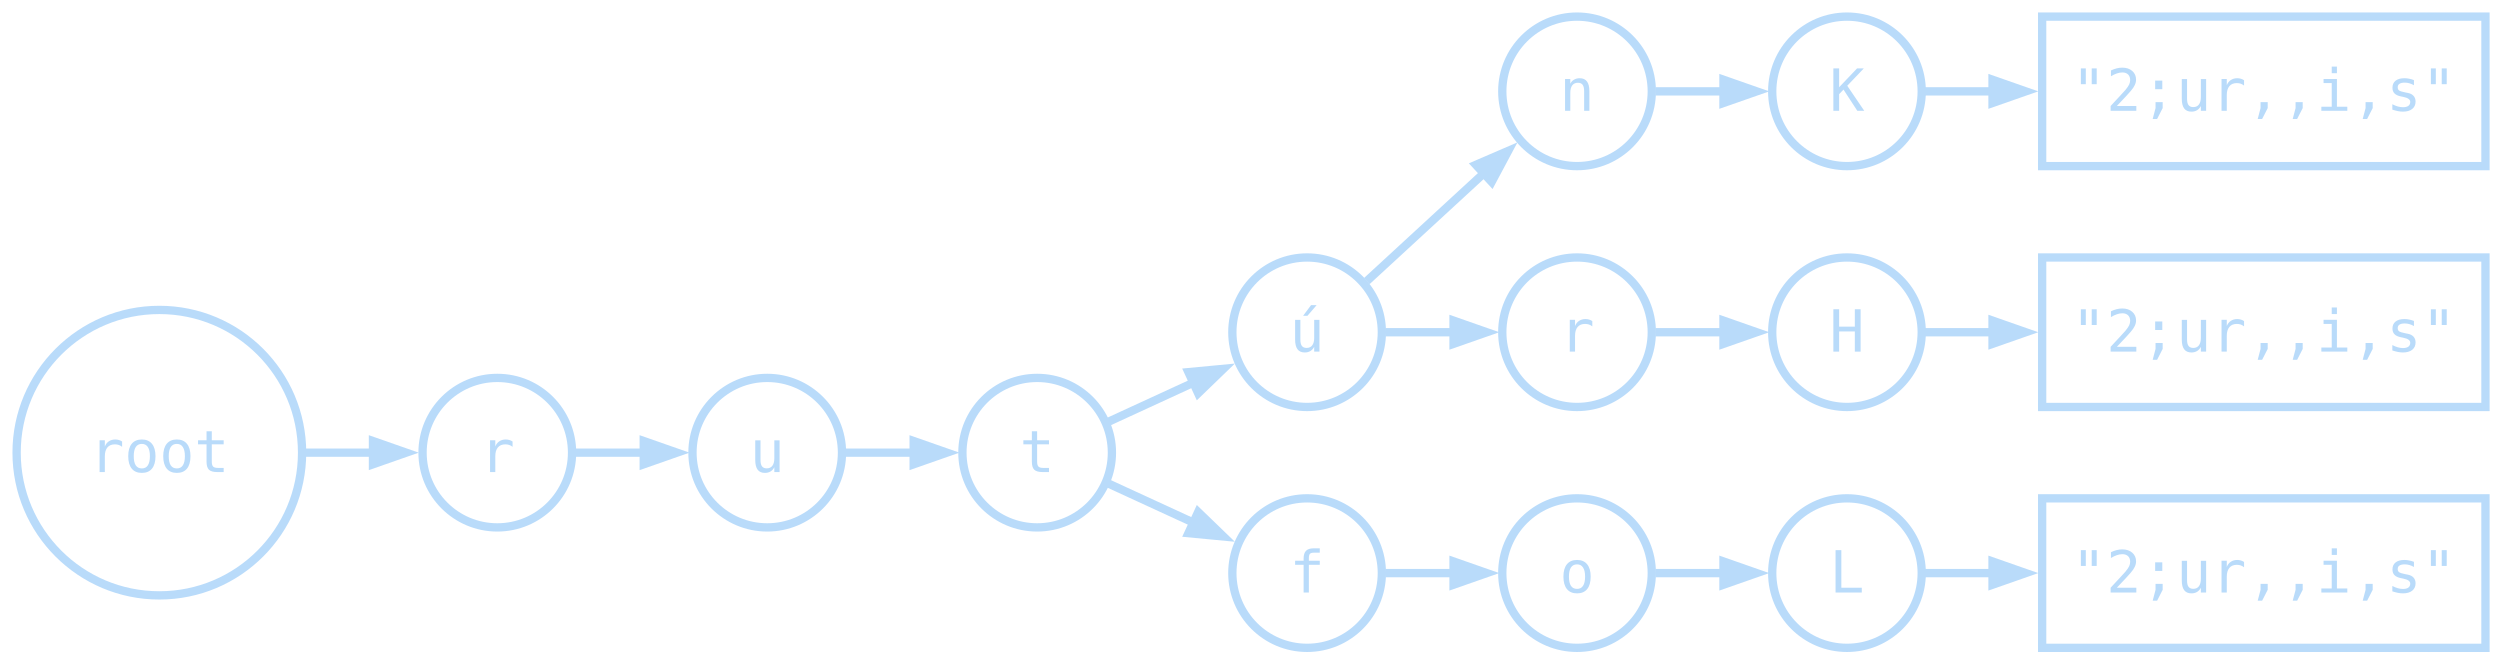
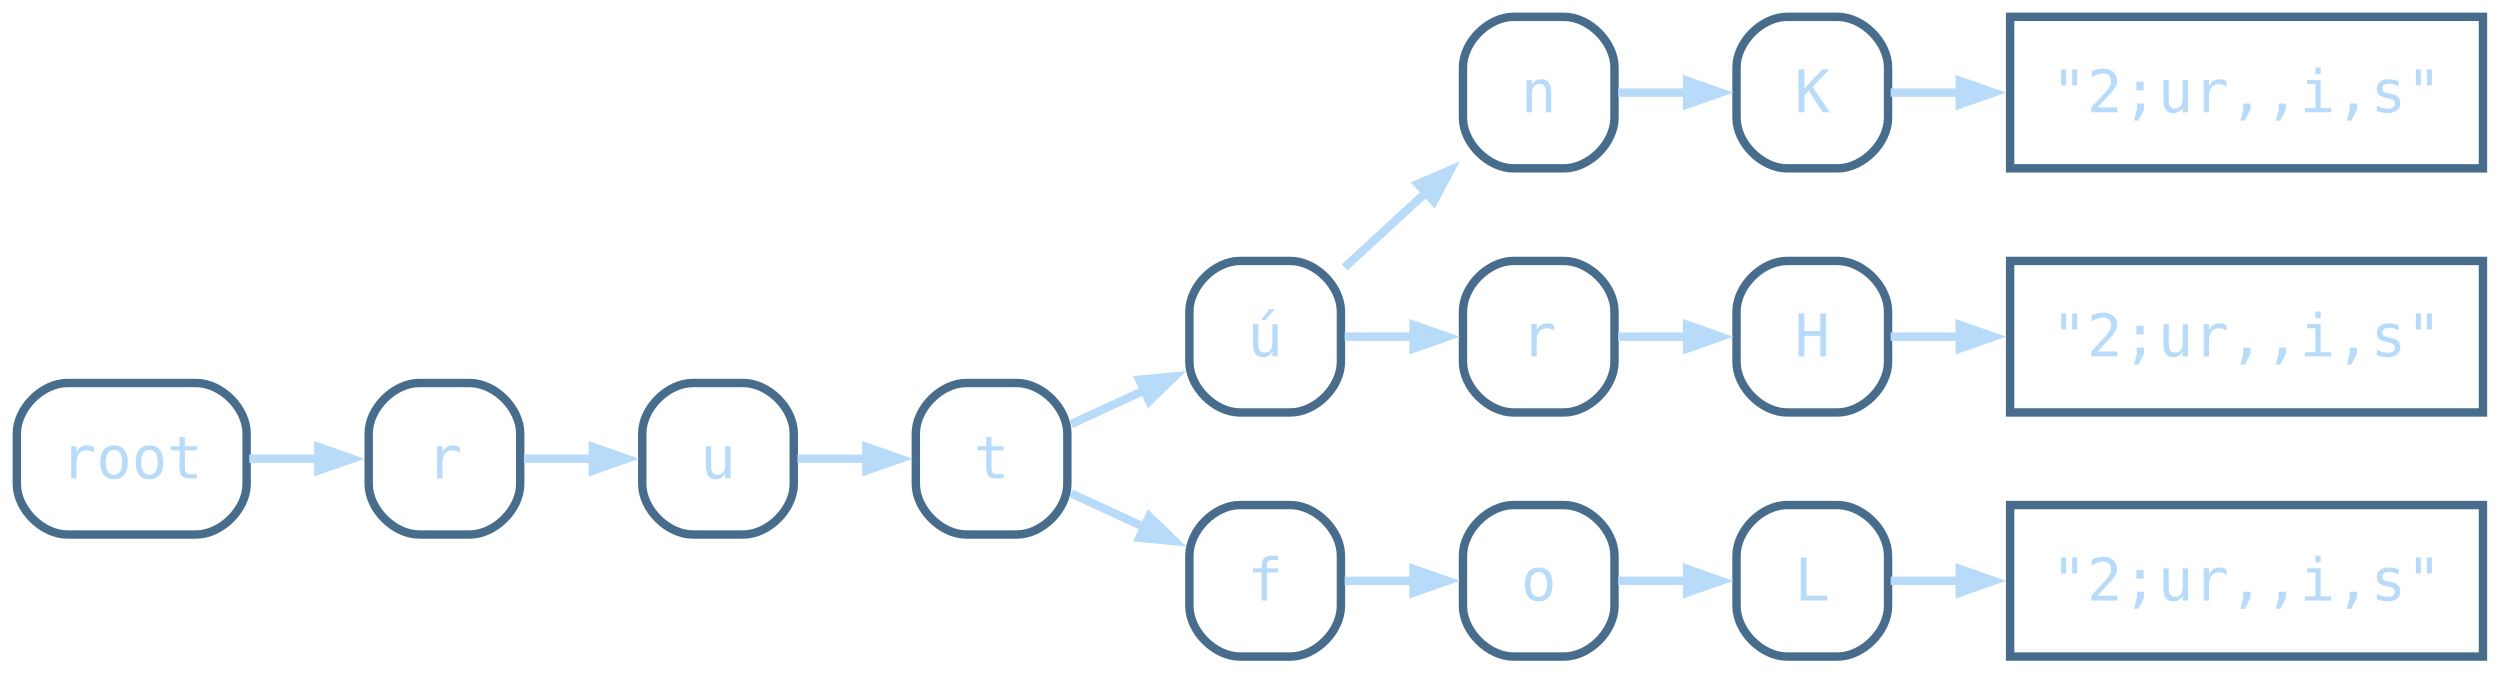
- <svg xmlns="http://www.w3.org/2000/svg" width="602pt" height="160pt" viewBox="0.00 0.00 602.00 160.00">
+ <svg xmlns="http://www.w3.org/2000/svg" width="594pt" height="160pt" viewBox="0.00 0.00 594.00 160.00">
  <g id="graph0" class="graph" transform="scale(1 1) rotate(0) translate(4 156)">
    <g id="node1" class="node">
-       <ellipse fill="none" stroke="#b9dbfa" stroke-width="2" cx="34.37" cy="-47" rx="34.37" ry="34.37" />
-       <text xml:space="preserve" text-anchor="middle" x="34.37" y="-42.33" font-family="monospace" font-size="14.00" fill="#b9dbfa">root</text>
+       <path fill="none" stroke="#486d8c" stroke-width="2" d="M42.6,-65C42.6,-65 12,-65 12,-65 6,-65 0,-59 0,-53 0,-53 0,-41 0,-41 0,-35 6,-29 12,-29 12,-29 42.6,-29 42.6,-29 48.6,-29 54.6,-35 54.6,-41 54.6,-41 54.6,-53 54.6,-53 54.6,-59 48.6,-65 42.6,-65" />
+       <text xml:space="preserve" text-anchor="middle" x="27.3" y="-42.33" font-family="monospace" font-size="14.00" fill="#b9dbfa">root</text>
    </g>
    <g id="node2" class="node">
-       <ellipse fill="none" stroke="#b9dbfa" stroke-width="2" cx="115.75" cy="-47" rx="18" ry="18" />
-       <text xml:space="preserve" text-anchor="middle" x="115.75" y="-42.33" font-family="monospace" font-size="14.00" fill="#b9dbfa">r</text>
+       <path fill="none" stroke="#486d8c" stroke-width="2" d="M107.6,-65C107.6,-65 95.6,-65 95.6,-65 89.6,-65 83.6,-59 83.6,-53 83.6,-53 83.6,-41 83.6,-41 83.6,-35 89.6,-29 95.6,-29 95.6,-29 107.6,-29 107.6,-29 113.6,-29 119.6,-35 119.6,-41 119.6,-41 119.6,-53 119.6,-53 119.6,-59 113.6,-65 107.6,-65" />
+       <text xml:space="preserve" text-anchor="middle" x="101.6" y="-42.33" font-family="monospace" font-size="14.00" fill="#b9dbfa">r</text>
    </g>
    <g id="edge1" class="edge">
-       <path fill="none" stroke="#b9dbfa" stroke-width="2" d="M69.49,-47C74.94,-47 80.52,-47 85.82,-47" />
-       <polygon fill="#b9dbfa" stroke="#b9dbfa" stroke-width="2" points="85.81,-49.8 93.81,-47 85.81,-44.2 85.81,-49.8" />
+       <path fill="none" stroke="#b9dbfa" stroke-width="2" d="M55.22,-47C60.66,-47 66.39,-47 71.88,-47" />
+       <polygon fill="#b9dbfa" stroke="#b9dbfa" stroke-width="2" points="71.63,-49.8 79.63,-47 71.63,-44.2 71.63,-49.8" />
    </g>
    <g id="node3" class="node">
-       <ellipse fill="none" stroke="#b9dbfa" stroke-width="2" cx="180.75" cy="-47" rx="18" ry="18" />
-       <text xml:space="preserve" text-anchor="middle" x="180.75" y="-42.33" font-family="monospace" font-size="14.00" fill="#b9dbfa">u</text>
+       <path fill="none" stroke="#486d8c" stroke-width="2" d="M172.6,-65C172.6,-65 160.6,-65 160.6,-65 154.6,-65 148.6,-59 148.6,-53 148.6,-53 148.6,-41 148.6,-41 148.6,-35 154.6,-29 160.6,-29 160.6,-29 172.6,-29 172.6,-29 178.6,-29 184.6,-35 184.6,-41 184.6,-41 184.6,-53 184.6,-53 184.6,-59 178.6,-65 172.6,-65" />
+       <text xml:space="preserve" text-anchor="middle" x="166.6" y="-42.33" font-family="monospace" font-size="14.00" fill="#b9dbfa">u</text>
    </g>
    <g id="edge2" class="edge">
-       <path fill="none" stroke="#b9dbfa" stroke-width="2" d="M134.63,-47C139.86,-47 145.71,-47 151.42,-47" />
-       <polygon fill="#b9dbfa" stroke="#b9dbfa" stroke-width="2" points="151.01,-49.8 159.01,-47 151.01,-44.2 151.01,-49.8" />
+       <path fill="none" stroke="#b9dbfa" stroke-width="2" d="M120.48,-47C125.72,-47 131.57,-47 137.28,-47" />
+       <polygon fill="#b9dbfa" stroke="#b9dbfa" stroke-width="2" points="136.86,-49.8 144.86,-47 136.86,-44.2 136.86,-49.8" />
    </g>
    <g id="node4" class="node">
-       <ellipse fill="none" stroke="#b9dbfa" stroke-width="2" cx="245.75" cy="-47" rx="18" ry="18" />
-       <text xml:space="preserve" text-anchor="middle" x="245.75" y="-42.33" font-family="monospace" font-size="14.00" fill="#b9dbfa">t</text>
+       <path fill="none" stroke="#486d8c" stroke-width="2" d="M237.6,-65C237.6,-65 225.6,-65 225.6,-65 219.6,-65 213.6,-59 213.6,-53 213.6,-53 213.6,-41 213.6,-41 213.6,-35 219.6,-29 225.6,-29 225.6,-29 237.6,-29 237.6,-29 243.6,-29 249.6,-35 249.6,-41 249.6,-41 249.6,-53 249.6,-53 249.6,-59 243.6,-65 237.6,-65" />
+       <text xml:space="preserve" text-anchor="middle" x="231.6" y="-42.33" font-family="monospace" font-size="14.00" fill="#b9dbfa">t</text>
    </g>
    <g id="edge3" class="edge">
-       <path fill="none" stroke="#b9dbfa" stroke-width="2" d="M199.63,-47C204.86,-47 210.71,-47 216.42,-47" />
-       <polygon fill="#b9dbfa" stroke="#b9dbfa" stroke-width="2" points="216.01,-49.8 224.01,-47 216.01,-44.2 216.01,-49.8" />
+       <path fill="none" stroke="#b9dbfa" stroke-width="2" d="M185.48,-47C190.72,-47 196.57,-47 202.28,-47" />
+       <polygon fill="#b9dbfa" stroke="#b9dbfa" stroke-width="2" points="201.86,-49.8 209.86,-47 201.86,-44.2 201.86,-49.8" />
    </g>
    <g id="node5" class="node">
-       <ellipse fill="none" stroke="#b9dbfa" stroke-width="2" cx="310.75" cy="-76" rx="18" ry="18" />
-       <text xml:space="preserve" text-anchor="middle" x="310.75" y="-71.33" font-family="monospace" font-size="14.00" fill="#b9dbfa">ú</text>
+       <path fill="none" stroke="#486d8c" stroke-width="2" d="M302.6,-94C302.6,-94 290.6,-94 290.6,-94 284.6,-94 278.6,-88 278.6,-82 278.6,-82 278.6,-70 278.6,-70 278.6,-64 284.6,-58 290.6,-58 290.6,-58 302.6,-58 302.6,-58 308.6,-58 314.6,-64 314.6,-70 314.6,-70 314.6,-82 314.6,-82 314.6,-88 308.6,-94 302.6,-94" />
+       <text xml:space="preserve" text-anchor="middle" x="296.6" y="-71.33" font-family="monospace" font-size="14.00" fill="#b9dbfa">ú</text>
    </g>
    <g id="edge4" class="edge">
-       <path fill="none" stroke="#b9dbfa" stroke-width="2" d="M262.97,-54.47C269.24,-57.35 276.58,-60.73 283.55,-63.94" />
-       <polygon fill="#b9dbfa" stroke="#b9dbfa" stroke-width="2" points="282.17,-66.39 290.61,-67.19 284.51,-61.3 282.17,-66.39" />
+       <path fill="none" stroke="#b9dbfa" stroke-width="2" d="M250.48,-55.23C255.98,-57.76 262.17,-60.61 268.16,-63.37" />
+       <polygon fill="#b9dbfa" stroke="#b9dbfa" stroke-width="2" points="266.7,-65.78 275.14,-66.58 269.04,-60.69 266.7,-65.78" />
    </g>
    <g id="node12" class="node">
-       <ellipse fill="none" stroke="#b9dbfa" stroke-width="2" cx="310.75" cy="-18" rx="18" ry="18" />
-       <text xml:space="preserve" text-anchor="middle" x="310.75" y="-13.32" font-family="monospace" font-size="14.00" fill="#b9dbfa">f</text>
+       <path fill="none" stroke="#486d8c" stroke-width="2" d="M302.6,-36C302.6,-36 290.6,-36 290.6,-36 284.6,-36 278.6,-30 278.6,-24 278.6,-24 278.6,-12 278.6,-12 278.6,-6 284.6,0 290.6,0 290.6,0 302.6,0 302.6,0 308.6,0 314.6,-6 314.6,-12 314.6,-12 314.6,-24 314.6,-24 314.6,-30 308.6,-36 302.6,-36" />
+       <text xml:space="preserve" text-anchor="middle" x="296.6" y="-13.32" font-family="monospace" font-size="14.00" fill="#b9dbfa">f</text>
    </g>
    <g id="edge11" class="edge">
-       <path fill="none" stroke="#b9dbfa" stroke-width="2" d="M262.97,-39.53C269.24,-36.65 276.58,-33.27 283.55,-30.06" />
-       <polygon fill="#b9dbfa" stroke="#b9dbfa" stroke-width="2" points="284.51,-32.7 290.61,-26.81 282.17,-27.61 284.51,-32.7" />
+       <path fill="none" stroke="#b9dbfa" stroke-width="2" d="M250.48,-38.77C255.98,-36.24 262.17,-33.39 268.16,-30.63" />
+       <polygon fill="#b9dbfa" stroke="#b9dbfa" stroke-width="2" points="269.04,-33.31 275.14,-27.42 266.7,-28.22 269.04,-33.31" />
    </g>
    <g id="node6" class="node">
-       <ellipse fill="none" stroke="#b9dbfa" stroke-width="2" cx="375.75" cy="-134" rx="18" ry="18" />
-       <text xml:space="preserve" text-anchor="middle" x="375.75" y="-129.32" font-family="monospace" font-size="14.00" fill="#b9dbfa">n</text>
+       <path fill="none" stroke="#486d8c" stroke-width="2" d="M367.6,-152C367.6,-152 355.6,-152 355.6,-152 349.6,-152 343.6,-146 343.6,-140 343.6,-140 343.6,-128 343.6,-128 343.6,-122 349.6,-116 355.6,-116 355.6,-116 367.6,-116 367.6,-116 373.6,-116 379.6,-122 379.6,-128 379.6,-128 379.6,-140 379.6,-140 379.6,-146 373.6,-152 367.6,-152" />
+       <text xml:space="preserve" text-anchor="middle" x="361.6" y="-129.32" font-family="monospace" font-size="14.00" fill="#b9dbfa">n</text>
    </g>
    <g id="edge5" class="edge">
-       <path fill="none" stroke="#b9dbfa" stroke-width="2" d="M325.11,-88.3C333.29,-95.84 343.96,-105.65 353.3,-114.26" />
-       <polygon fill="#b9dbfa" stroke="#b9dbfa" stroke-width="2" points="351.39,-116.31 359.18,-119.67 355.19,-112.19 351.39,-116.31" />
+       <path fill="none" stroke="#b9dbfa" stroke-width="2" d="M315.48,-92.47C321.52,-98.02 328.38,-104.34 334.9,-110.34" />
+       <polygon fill="#b9dbfa" stroke="#b9dbfa" stroke-width="2" points="332.88,-112.29 340.66,-115.64 336.67,-108.17 332.88,-112.29" />
    </g>
    <g id="node9" class="node">
-       <ellipse fill="none" stroke="#b9dbfa" stroke-width="2" cx="375.75" cy="-76" rx="18" ry="18" />
-       <text xml:space="preserve" text-anchor="middle" x="375.75" y="-71.33" font-family="monospace" font-size="14.00" fill="#b9dbfa">r</text>
+       <path fill="none" stroke="#486d8c" stroke-width="2" d="M367.6,-94C367.6,-94 355.6,-94 355.6,-94 349.6,-94 343.6,-88 343.6,-82 343.6,-82 343.6,-70 343.6,-70 343.6,-64 349.6,-58 355.6,-58 355.6,-58 367.6,-58 367.6,-58 373.6,-58 379.6,-64 379.6,-70 379.6,-70 379.6,-82 379.6,-82 379.6,-88 373.6,-94 367.6,-94" />
+       <text xml:space="preserve" text-anchor="middle" x="361.6" y="-71.33" font-family="monospace" font-size="14.00" fill="#b9dbfa">r</text>
    </g>
    <g id="edge8" class="edge">
-       <path fill="none" stroke="#b9dbfa" stroke-width="2" d="M329.63,-76C334.86,-76 340.71,-76 346.42,-76" />
-       <polygon fill="#b9dbfa" stroke="#b9dbfa" stroke-width="2" points="346.01,-78.8 354.01,-76 346.01,-73.2 346.01,-78.8" />
+       <path fill="none" stroke="#b9dbfa" stroke-width="2" d="M315.48,-76C320.72,-76 326.57,-76 332.28,-76" />
+       <polygon fill="#b9dbfa" stroke="#b9dbfa" stroke-width="2" points="331.86,-78.8 339.86,-76 331.86,-73.2 331.86,-78.8" />
    </g>
    <g id="node7" class="node">
-       <ellipse fill="none" stroke="#b9dbfa" stroke-width="2" cx="440.75" cy="-134" rx="18" ry="18" />
-       <text xml:space="preserve" text-anchor="middle" x="440.75" y="-129.32" font-family="monospace" font-size="14.00" fill="#b9dbfa">K</text>
+       <path fill="none" stroke="#486d8c" stroke-width="2" d="M432.6,-152C432.6,-152 420.6,-152 420.6,-152 414.6,-152 408.6,-146 408.6,-140 408.6,-140 408.6,-128 408.6,-128 408.6,-122 414.6,-116 420.6,-116 420.6,-116 432.6,-116 432.6,-116 438.6,-116 444.6,-122 444.6,-128 444.6,-128 444.6,-140 444.6,-140 444.6,-146 438.6,-152 432.6,-152" />
+       <text xml:space="preserve" text-anchor="middle" x="426.6" y="-129.32" font-family="monospace" font-size="14.00" fill="#b9dbfa">K</text>
    </g>
    <g id="edge6" class="edge">
-       <path fill="none" stroke="#b9dbfa" stroke-width="2" d="M394.63,-134C399.86,-134 405.71,-134 411.42,-134" />
-       <polygon fill="#b9dbfa" stroke="#b9dbfa" stroke-width="2" points="411.01,-136.8 419.01,-134 411.01,-131.2 411.01,-136.8" />
+       <path fill="none" stroke="#b9dbfa" stroke-width="2" d="M380.48,-134C385.72,-134 391.57,-134 397.28,-134" />
+       <polygon fill="#b9dbfa" stroke="#b9dbfa" stroke-width="2" points="396.86,-136.8 404.86,-134 396.86,-131.2 396.86,-136.8" />
    </g>
    <g id="node8" class="node">
-       <polygon fill="none" stroke="#b9dbfa" stroke-width="2" points="594.5,-152 487.75,-152 487.75,-116 594.5,-116 594.5,-152" />
-       <text xml:space="preserve" text-anchor="middle" x="541.12" y="-129.32" font-family="monospace" font-size="14.00" fill="#b9dbfa">"2;ur,,i,s"</text>
+       <polygon fill="none" stroke="#486d8c" stroke-width="2" points="585.95,-152 473.6,-152 473.6,-116 585.95,-116 585.95,-152" />
+       <text xml:space="preserve" text-anchor="middle" x="529.77" y="-129.32" font-family="monospace" font-size="14.00" fill="#b9dbfa">"2;ur,,i,s"</text>
    </g>
    <g id="edge7" class="edge">
-       <path fill="none" stroke="#b9dbfa" stroke-width="2" d="M459.33,-134C464.24,-134 469.87,-134 475.83,-134" />
-       <polygon fill="#b9dbfa" stroke="#b9dbfa" stroke-width="2" points="475.8,-136.8 483.8,-134 475.8,-131.2 475.8,-136.8" />
+       <path fill="none" stroke="#b9dbfa" stroke-width="2" d="M445.22,-134C450.11,-134 455.72,-134 461.67,-134" />
+       <polygon fill="#b9dbfa" stroke="#b9dbfa" stroke-width="2" points="461.64,-136.8 469.64,-134 461.64,-131.2 461.64,-136.8" />
    </g>
    <g id="node10" class="node">
-       <ellipse fill="none" stroke="#b9dbfa" stroke-width="2" cx="440.75" cy="-76" rx="18" ry="18" />
-       <text xml:space="preserve" text-anchor="middle" x="440.75" y="-71.33" font-family="monospace" font-size="14.00" fill="#b9dbfa">H</text>
+       <path fill="none" stroke="#486d8c" stroke-width="2" d="M432.6,-94C432.6,-94 420.6,-94 420.6,-94 414.6,-94 408.6,-88 408.6,-82 408.6,-82 408.6,-70 408.6,-70 408.6,-64 414.6,-58 420.6,-58 420.6,-58 432.6,-58 432.6,-58 438.6,-58 444.6,-64 444.6,-70 444.6,-70 444.6,-82 444.6,-82 444.6,-88 438.6,-94 432.6,-94" />
+       <text xml:space="preserve" text-anchor="middle" x="426.6" y="-71.33" font-family="monospace" font-size="14.00" fill="#b9dbfa">H</text>
    </g>
    <g id="edge9" class="edge">
-       <path fill="none" stroke="#b9dbfa" stroke-width="2" d="M394.63,-76C399.86,-76 405.71,-76 411.42,-76" />
-       <polygon fill="#b9dbfa" stroke="#b9dbfa" stroke-width="2" points="411.01,-78.8 419.01,-76 411.01,-73.2 411.01,-78.8" />
+       <path fill="none" stroke="#b9dbfa" stroke-width="2" d="M380.48,-76C385.72,-76 391.57,-76 397.28,-76" />
+       <polygon fill="#b9dbfa" stroke="#b9dbfa" stroke-width="2" points="396.86,-78.8 404.86,-76 396.86,-73.2 396.86,-78.8" />
    </g>
    <g id="node11" class="node">
-       <polygon fill="none" stroke="#b9dbfa" stroke-width="2" points="594.5,-94 487.75,-94 487.75,-58 594.5,-58 594.5,-94" />
-       <text xml:space="preserve" text-anchor="middle" x="541.12" y="-71.33" font-family="monospace" font-size="14.00" fill="#b9dbfa">"2;ur,,i,s"</text>
+       <polygon fill="none" stroke="#486d8c" stroke-width="2" points="585.95,-94 473.6,-94 473.6,-58 585.95,-58 585.95,-94" />
+       <text xml:space="preserve" text-anchor="middle" x="529.77" y="-71.33" font-family="monospace" font-size="14.00" fill="#b9dbfa">"2;ur,,i,s"</text>
    </g>
    <g id="edge10" class="edge">
-       <path fill="none" stroke="#b9dbfa" stroke-width="2" d="M459.33,-76C464.24,-76 469.87,-76 475.83,-76" />
-       <polygon fill="#b9dbfa" stroke="#b9dbfa" stroke-width="2" points="475.8,-78.8 483.8,-76 475.8,-73.2 475.8,-78.8" />
+       <path fill="none" stroke="#b9dbfa" stroke-width="2" d="M445.22,-76C450.11,-76 455.72,-76 461.67,-76" />
+       <polygon fill="#b9dbfa" stroke="#b9dbfa" stroke-width="2" points="461.64,-78.8 469.64,-76 461.64,-73.2 461.64,-78.8" />
    </g>
    <g id="node13" class="node">
-       <ellipse fill="none" stroke="#b9dbfa" stroke-width="2" cx="375.75" cy="-18" rx="18" ry="18" />
-       <text xml:space="preserve" text-anchor="middle" x="375.75" y="-13.32" font-family="monospace" font-size="14.00" fill="#b9dbfa">o</text>
+       <path fill="none" stroke="#486d8c" stroke-width="2" d="M367.6,-36C367.6,-36 355.6,-36 355.6,-36 349.6,-36 343.6,-30 343.6,-24 343.6,-24 343.6,-12 343.6,-12 343.6,-6 349.6,0 355.6,0 355.6,0 367.6,0 367.6,0 373.6,0 379.6,-6 379.6,-12 379.6,-12 379.6,-24 379.6,-24 379.6,-30 373.6,-36 367.6,-36" />
+       <text xml:space="preserve" text-anchor="middle" x="361.6" y="-13.32" font-family="monospace" font-size="14.00" fill="#b9dbfa">o</text>
    </g>
    <g id="edge12" class="edge">
-       <path fill="none" stroke="#b9dbfa" stroke-width="2" d="M329.63,-18C334.86,-18 340.71,-18 346.42,-18" />
-       <polygon fill="#b9dbfa" stroke="#b9dbfa" stroke-width="2" points="346.01,-20.8 354.01,-18 346.01,-15.2 346.01,-20.8" />
+       <path fill="none" stroke="#b9dbfa" stroke-width="2" d="M315.48,-18C320.72,-18 326.57,-18 332.28,-18" />
+       <polygon fill="#b9dbfa" stroke="#b9dbfa" stroke-width="2" points="331.86,-20.8 339.86,-18 331.86,-15.2 331.86,-20.8" />
    </g>
    <g id="node14" class="node">
-       <ellipse fill="none" stroke="#b9dbfa" stroke-width="2" cx="440.75" cy="-18" rx="18" ry="18" />
-       <text xml:space="preserve" text-anchor="middle" x="440.75" y="-13.32" font-family="monospace" font-size="14.00" fill="#b9dbfa">L</text>
+       <path fill="none" stroke="#486d8c" stroke-width="2" d="M432.6,-36C432.6,-36 420.6,-36 420.6,-36 414.6,-36 408.6,-30 408.6,-24 408.6,-24 408.6,-12 408.6,-12 408.6,-6 414.6,0 420.6,0 420.6,0 432.6,0 432.6,0 438.6,0 444.6,-6 444.6,-12 444.6,-12 444.6,-24 444.6,-24 444.6,-30 438.6,-36 432.6,-36" />
+       <text xml:space="preserve" text-anchor="middle" x="426.6" y="-13.32" font-family="monospace" font-size="14.00" fill="#b9dbfa">L</text>
    </g>
    <g id="edge13" class="edge">
-       <path fill="none" stroke="#b9dbfa" stroke-width="2" d="M394.63,-18C399.86,-18 405.71,-18 411.42,-18" />
-       <polygon fill="#b9dbfa" stroke="#b9dbfa" stroke-width="2" points="411.01,-20.8 419.01,-18 411.01,-15.2 411.01,-20.8" />
+       <path fill="none" stroke="#b9dbfa" stroke-width="2" d="M380.48,-18C385.72,-18 391.57,-18 397.28,-18" />
+       <polygon fill="#b9dbfa" stroke="#b9dbfa" stroke-width="2" points="396.86,-20.8 404.86,-18 396.86,-15.2 396.86,-20.8" />
    </g>
    <g id="node15" class="node">
-       <polygon fill="none" stroke="#b9dbfa" stroke-width="2" points="594.5,-36 487.75,-36 487.75,0 594.5,0 594.5,-36" />
-       <text xml:space="preserve" text-anchor="middle" x="541.12" y="-13.32" font-family="monospace" font-size="14.00" fill="#b9dbfa">"2;ur,,i,s"</text>
+       <polygon fill="none" stroke="#486d8c" stroke-width="2" points="585.95,-36 473.6,-36 473.6,0 585.95,0 585.95,-36" />
+       <text xml:space="preserve" text-anchor="middle" x="529.77" y="-13.32" font-family="monospace" font-size="14.00" fill="#b9dbfa">"2;ur,,i,s"</text>
    </g>
    <g id="edge14" class="edge">
-       <path fill="none" stroke="#b9dbfa" stroke-width="2" d="M459.33,-18C464.24,-18 469.87,-18 475.83,-18" />
-       <polygon fill="#b9dbfa" stroke="#b9dbfa" stroke-width="2" points="475.8,-20.8 483.8,-18 475.8,-15.2 475.8,-20.8" />
+       <path fill="none" stroke="#b9dbfa" stroke-width="2" d="M445.22,-18C450.11,-18 455.72,-18 461.67,-18" />
+       <polygon fill="#b9dbfa" stroke="#b9dbfa" stroke-width="2" points="461.64,-20.8 469.64,-18 461.64,-15.2 461.64,-20.8" />
    </g>
  </g>
</svg>
